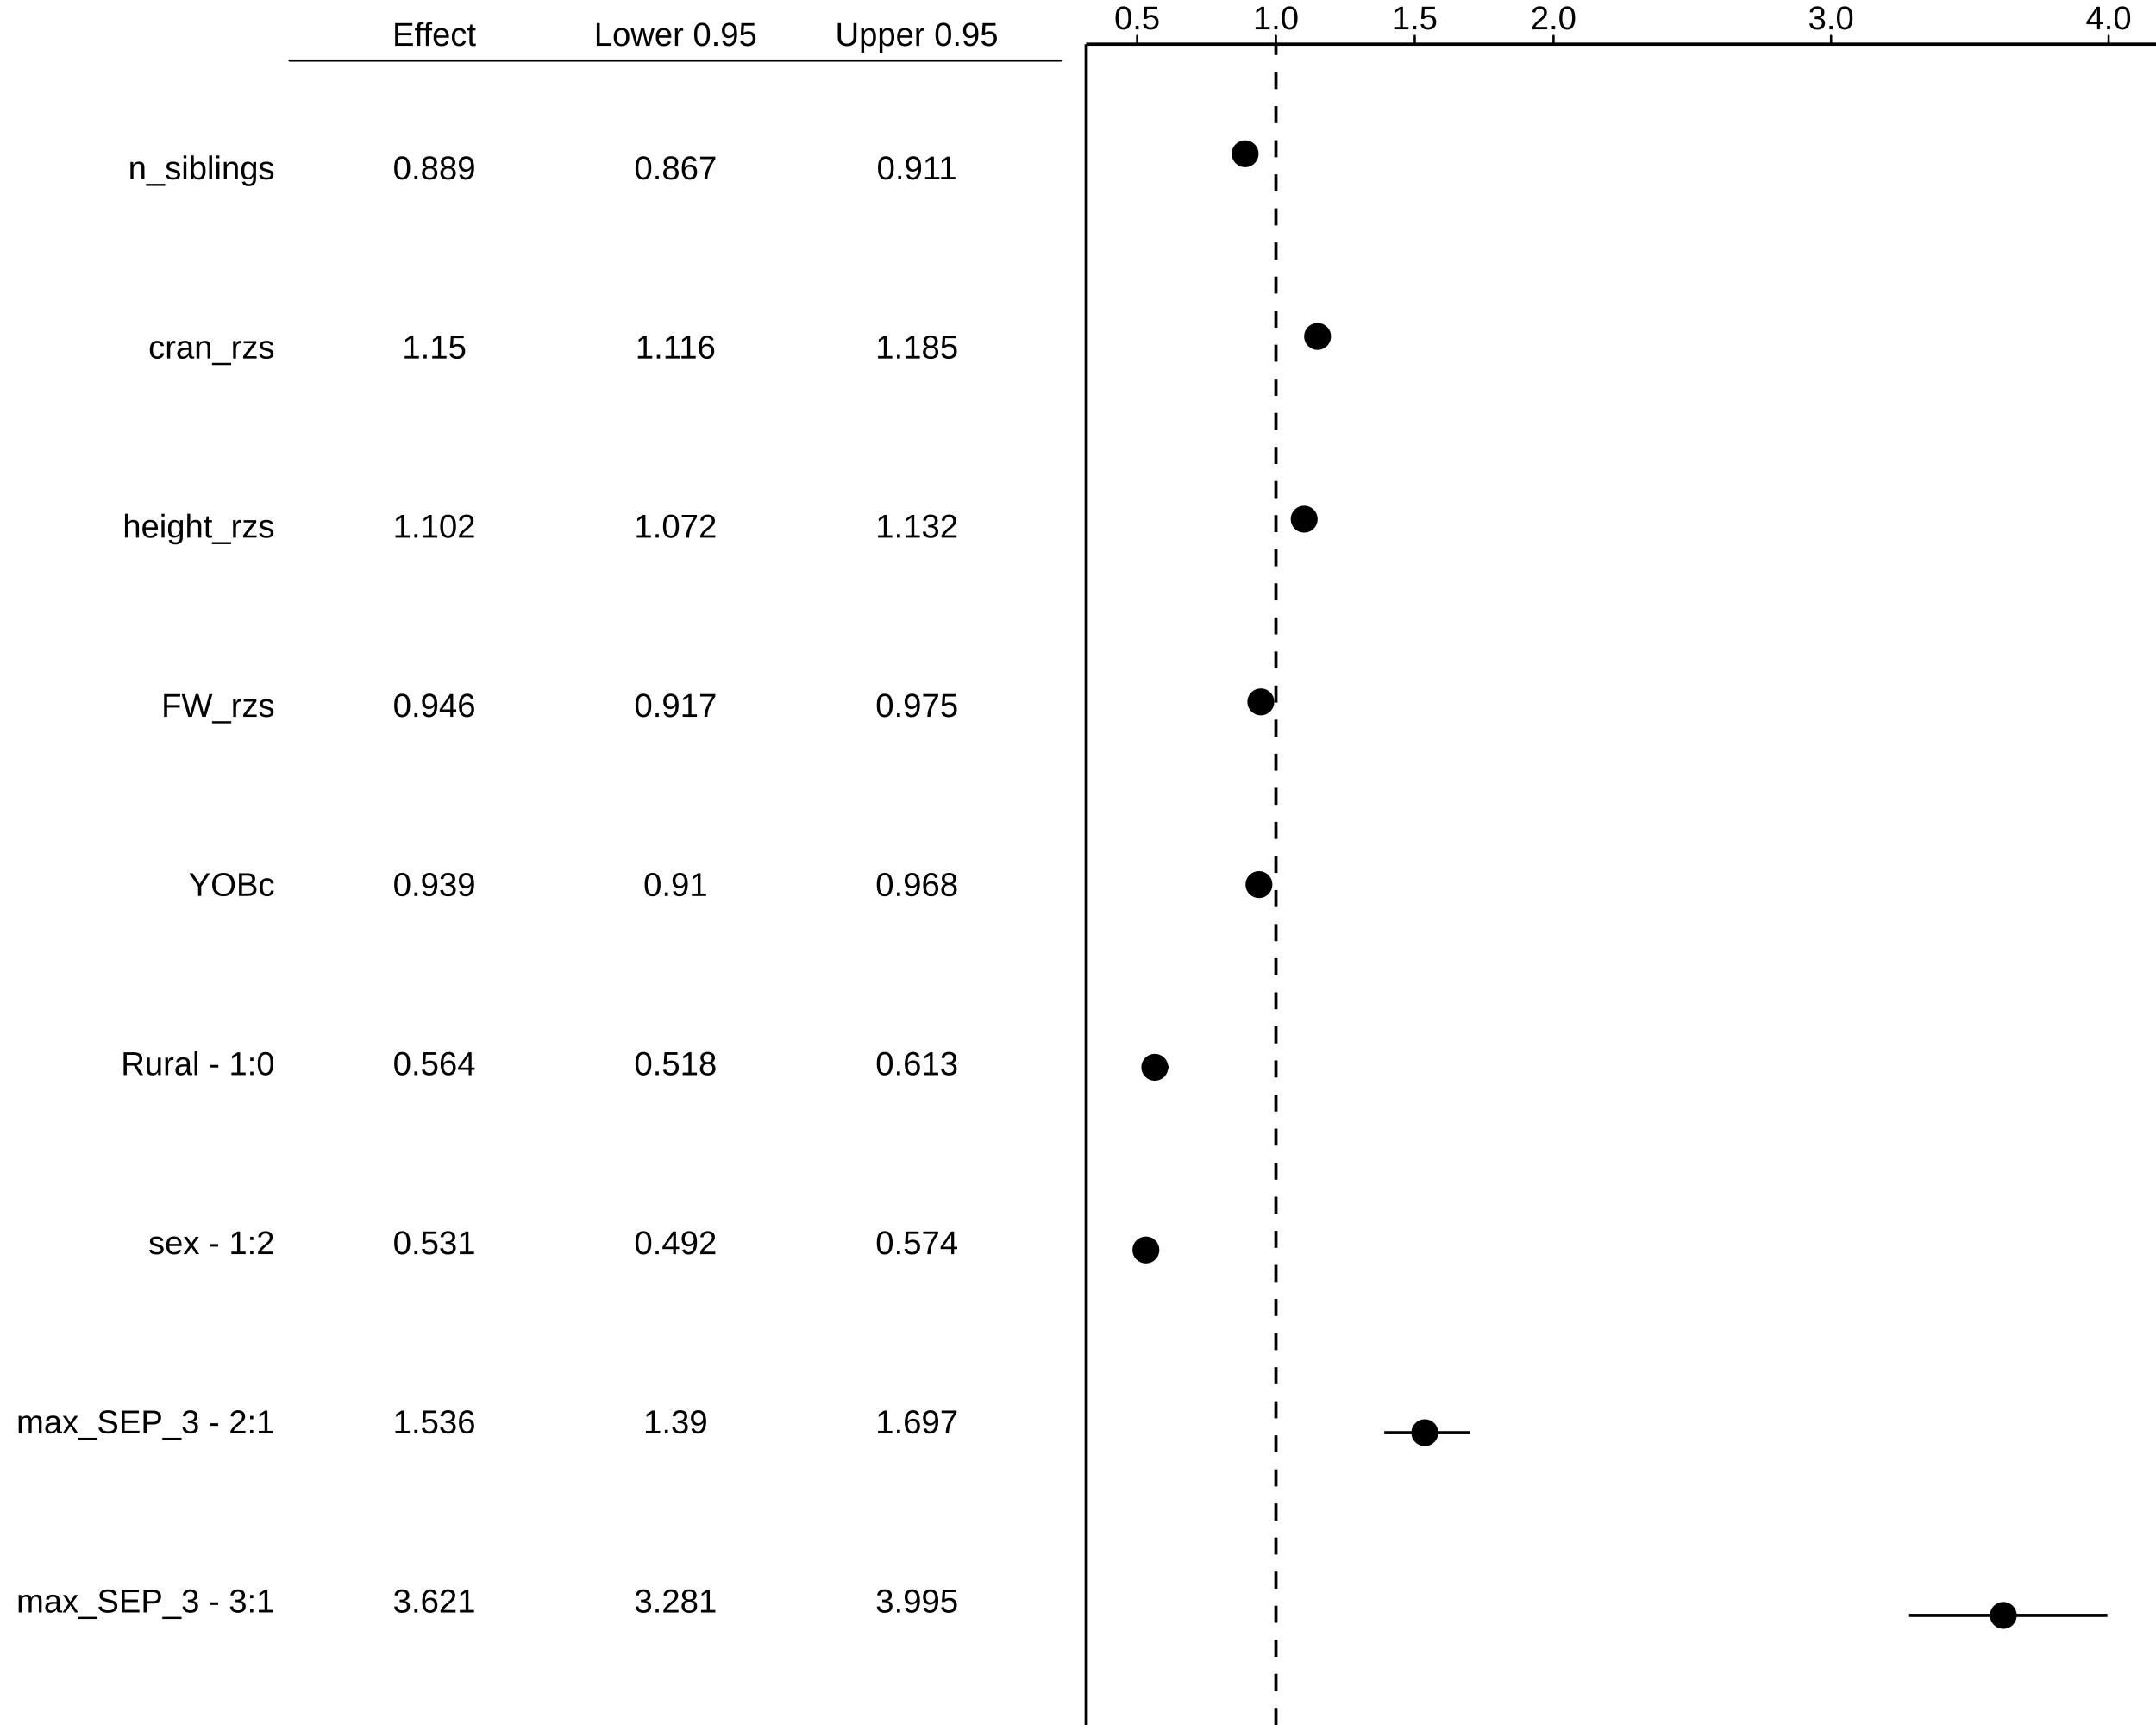
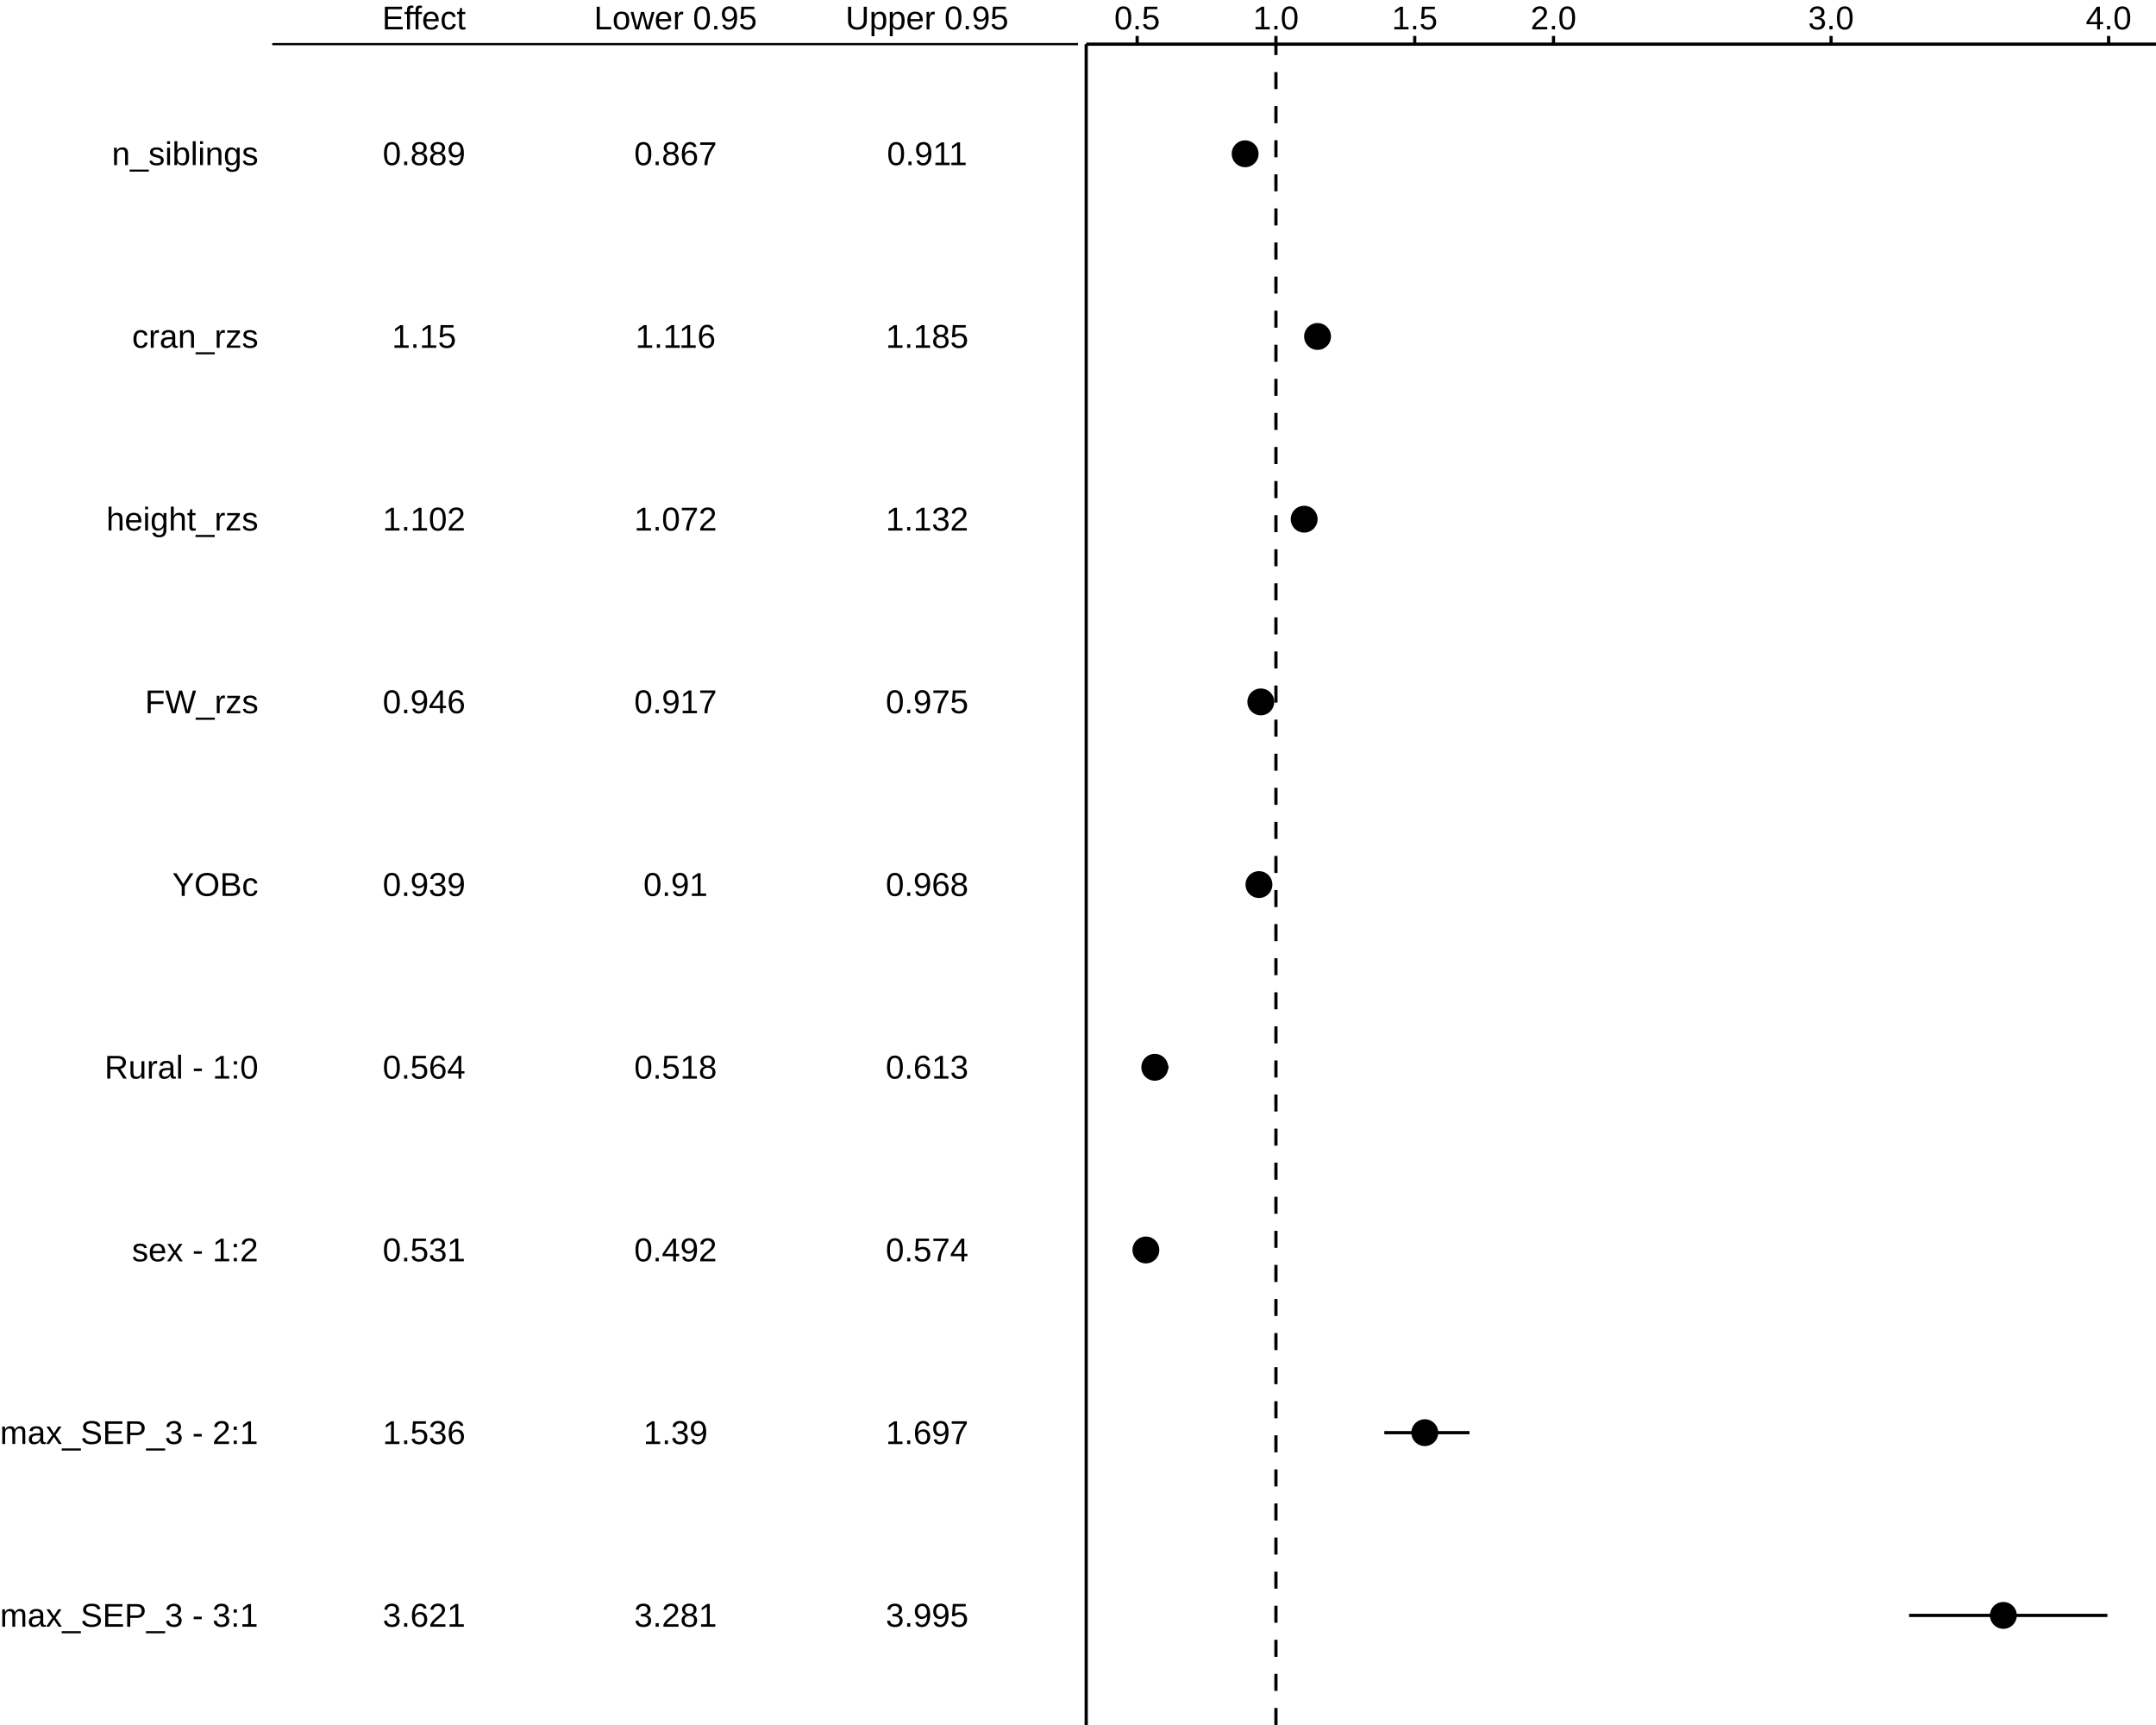
<svg xmlns="http://www.w3.org/2000/svg" viewBox="0 0 720.00 576.00">
  <defs>
    <style type="text/css">
    line, polyline, polygon, path, rect, circle {
      fill: none;
      stroke: #000000;
      stroke-linecap: round;
      stroke-linejoin: round;
      stroke-miterlimit: 10.00;
    }
  </style>
  </defs>
  <rect width="100%" height="100%" style="stroke: none; fill: #FFFFFF;" />
  <defs>
    <clipPath id="cpMC4wMHwzNjAuMDB8NTc2LjAwfDAuMDA=">
      <rect x="0.00" y="0.00" width="360.00" height="576.00" />
    </clipPath>
  </defs>
-   <defs>
-     <clipPath id="cpMC4wMHw3MjAuMDB8NTc2LjAwfDAuMDA=">
-       <rect x="0.00" y="0.00" width="720.00" height="576.00" />
-     </clipPath>
-   </defs>
-   <defs>
-     <clipPath id="cpOTYuNjl8MzU0LjUyfDU3MC41MnwyMC4yMg==">
-       <rect x="96.69" y="20.22" width="257.83" height="550.30" />
-     </clipPath>
-   </defs>
-   <g clip-path="url(#cpOTYuNjl8MzU0LjUyfDU3MC41MnwyMC4yMg==)">
-     <text x="131.22" y="59.91" style="font-size: 11.04px; font-family: Liberation Sans;" textLength="27.62px" lengthAdjust="spacingAndGlyphs">0.889</text>
-   </g>
-   <g clip-path="url(#cpOTYuNjl8MzU0LjUyfDU3MC41MnwyMC4yMg==)">
-     <text x="134.29" y="119.72" style="font-size: 11.04px; font-family: Liberation Sans;" textLength="21.48px" lengthAdjust="spacingAndGlyphs">1.15</text>
-   </g>
-   <g clip-path="url(#cpOTYuNjl8MzU0LjUyfDU3MC41MnwyMC4yMg==)">
-     <text x="131.22" y="179.54" style="font-size: 11.04px; font-family: Liberation Sans;" textLength="27.62px" lengthAdjust="spacingAndGlyphs">1.102</text>
-   </g>
-   <g clip-path="url(#cpOTYuNjl8MzU0LjUyfDU3MC41MnwyMC4yMg==)">
-     <text x="131.22" y="239.35" style="font-size: 11.04px; font-family: Liberation Sans;" textLength="27.62px" lengthAdjust="spacingAndGlyphs">0.946</text>
-   </g>
-   <g clip-path="url(#cpOTYuNjl8MzU0LjUyfDU3MC41MnwyMC4yMg==)">
-     <text x="131.22" y="299.17" style="font-size: 11.04px; font-family: Liberation Sans;" textLength="27.62px" lengthAdjust="spacingAndGlyphs">0.939</text>
-   </g>
-   <g clip-path="url(#cpOTYuNjl8MzU0LjUyfDU3MC41MnwyMC4yMg==)">
-     <text x="131.22" y="358.98" style="font-size: 11.04px; font-family: Liberation Sans;" textLength="27.62px" lengthAdjust="spacingAndGlyphs">0.564</text>
-   </g>
-   <g clip-path="url(#cpOTYuNjl8MzU0LjUyfDU3MC41MnwyMC4yMg==)">
-     <text x="131.22" y="418.80" style="font-size: 11.04px; font-family: Liberation Sans;" textLength="27.62px" lengthAdjust="spacingAndGlyphs">0.531</text>
-   </g>
-   <g clip-path="url(#cpOTYuNjl8MzU0LjUyfDU3MC41MnwyMC4yMg==)">
-     <text x="131.22" y="478.61" style="font-size: 11.04px; font-family: Liberation Sans;" textLength="27.62px" lengthAdjust="spacingAndGlyphs">1.536</text>
-   </g>
-   <g clip-path="url(#cpOTYuNjl8MzU0LjUyfDU3MC41MnwyMC4yMg==)">
-     <text x="131.22" y="538.43" style="font-size: 11.04px; font-family: Liberation Sans;" textLength="27.62px" lengthAdjust="spacingAndGlyphs">3.621</text>
-   </g>
-   <g clip-path="url(#cpOTYuNjl8MzU0LjUyfDU3MC41MnwyMC4yMg==)">
-     <text x="211.79" y="59.91" style="font-size: 11.04px; font-family: Liberation Sans;" textLength="27.62px" lengthAdjust="spacingAndGlyphs">0.867</text>
-   </g>
-   <g clip-path="url(#cpOTYuNjl8MzU0LjUyfDU3MC41MnwyMC4yMg==)">
-     <text x="212.20" y="119.72" style="font-size: 11.04px; font-family: Liberation Sans;" textLength="26.81px" lengthAdjust="spacingAndGlyphs">1.116</text>
-   </g>
-   <g clip-path="url(#cpOTYuNjl8MzU0LjUyfDU3MC41MnwyMC4yMg==)">
-     <text x="211.79" y="179.54" style="font-size: 11.04px; font-family: Liberation Sans;" textLength="27.62px" lengthAdjust="spacingAndGlyphs">1.072</text>
-   </g>
-   <g clip-path="url(#cpOTYuNjl8MzU0LjUyfDU3MC41MnwyMC4yMg==)">
-     <text x="211.79" y="239.35" style="font-size: 11.04px; font-family: Liberation Sans;" textLength="27.62px" lengthAdjust="spacingAndGlyphs">0.917</text>
-   </g>
-   <g clip-path="url(#cpOTYuNjl8MzU0LjUyfDU3MC41MnwyMC4yMg==)">
+   <rect x="0.00" y="0.00" width="360.00" height="576.00" style="stroke-width: 1.07; stroke: #FFFFFF; fill: #FFFFFF;" clip-path="url(#cpMC4wMHwzNjAuMDB8NTc2LjAwfDAuMDA=)" />
+   <defs>
+     <clipPath id="cpMC4wMHw3MjAuMDB8NTc2LjAwfDAuMDA=">
+       <rect x="0.00" y="0.00" width="720.00" height="576.00" />
+     </clipPath>
+   </defs>
+   <defs>
+     <clipPath id="cpOTEuMjF8MzYwLjAwfDU3Ni4wMHwxNC43NA==">
+       <rect x="91.21" y="14.74" width="268.79" height="561.26" />
+     </clipPath>
+   </defs>
+   <g clip-path="url(#cpOTEuMjF8MzYwLjAwfDU3Ni4wMHwxNC43NA==)">
+     <text x="127.80" y="55.14" style="font-size: 11.04px; font-family: Liberation Sans;" textLength="27.62px" lengthAdjust="spacingAndGlyphs">0.889</text>
+   </g>
+   <g clip-path="url(#cpOTEuMjF8MzYwLjAwfDU3Ni4wMHwxNC43NA==)">
+     <text x="130.87" y="116.15" style="font-size: 11.04px; font-family: Liberation Sans;" textLength="21.48px" lengthAdjust="spacingAndGlyphs">1.15</text>
+   </g>
+   <g clip-path="url(#cpOTEuMjF8MzYwLjAwfDU3Ni4wMHwxNC43NA==)">
+     <text x="127.80" y="177.16" style="font-size: 11.04px; font-family: Liberation Sans;" textLength="27.62px" lengthAdjust="spacingAndGlyphs">1.102</text>
+   </g>
+   <g clip-path="url(#cpOTEuMjF8MzYwLjAwfDU3Ni4wMHwxNC43NA==)">
+     <text x="127.80" y="238.16" style="font-size: 11.04px; font-family: Liberation Sans;" textLength="27.62px" lengthAdjust="spacingAndGlyphs">0.946</text>
+   </g>
+   <g clip-path="url(#cpOTEuMjF8MzYwLjAwfDU3Ni4wMHwxNC43NA==)">
+     <text x="127.80" y="299.17" style="font-size: 11.04px; font-family: Liberation Sans;" textLength="27.62px" lengthAdjust="spacingAndGlyphs">0.939</text>
+   </g>
+   <g clip-path="url(#cpOTEuMjF8MzYwLjAwfDU3Ni4wMHwxNC43NA==)">
+     <text x="127.80" y="360.17" style="font-size: 11.04px; font-family: Liberation Sans;" textLength="27.62px" lengthAdjust="spacingAndGlyphs">0.564</text>
+   </g>
+   <g clip-path="url(#cpOTEuMjF8MzYwLjAwfDU3Ni4wMHwxNC43NA==)">
+     <text x="127.80" y="421.18" style="font-size: 11.04px; font-family: Liberation Sans;" textLength="27.62px" lengthAdjust="spacingAndGlyphs">0.531</text>
+   </g>
+   <g clip-path="url(#cpOTEuMjF8MzYwLjAwfDU3Ni4wMHwxNC43NA==)">
+     <text x="127.80" y="482.19" style="font-size: 11.04px; font-family: Liberation Sans;" textLength="27.62px" lengthAdjust="spacingAndGlyphs">1.536</text>
+   </g>
+   <g clip-path="url(#cpOTEuMjF8MzYwLjAwfDU3Ni4wMHwxNC43NA==)">
+     <text x="127.80" y="543.19" style="font-size: 11.04px; font-family: Liberation Sans;" textLength="27.62px" lengthAdjust="spacingAndGlyphs">3.621</text>
+   </g>
+   <g clip-path="url(#cpOTEuMjF8MzYwLjAwfDU3Ni4wMHwxNC43NA==)">
+     <text x="211.79" y="55.14" style="font-size: 11.04px; font-family: Liberation Sans;" textLength="27.62px" lengthAdjust="spacingAndGlyphs">0.867</text>
+   </g>
+   <g clip-path="url(#cpOTEuMjF8MzYwLjAwfDU3Ni4wMHwxNC43NA==)">
+     <text x="212.20" y="116.15" style="font-size: 11.04px; font-family: Liberation Sans;" textLength="26.81px" lengthAdjust="spacingAndGlyphs">1.116</text>
+   </g>
+   <g clip-path="url(#cpOTEuMjF8MzYwLjAwfDU3Ni4wMHwxNC43NA==)">
+     <text x="211.79" y="177.16" style="font-size: 11.04px; font-family: Liberation Sans;" textLength="27.62px" lengthAdjust="spacingAndGlyphs">1.072</text>
+   </g>
+   <g clip-path="url(#cpOTEuMjF8MzYwLjAwfDU3Ni4wMHwxNC43NA==)">
+     <text x="211.79" y="238.16" style="font-size: 11.04px; font-family: Liberation Sans;" textLength="27.62px" lengthAdjust="spacingAndGlyphs">0.917</text>
+   </g>
+   <g clip-path="url(#cpOTEuMjF8MzYwLjAwfDU3Ni4wMHwxNC43NA==)">
    <text x="214.86" y="299.17" style="font-size: 11.04px; font-family: Liberation Sans;" textLength="21.48px" lengthAdjust="spacingAndGlyphs">0.91</text>
  </g>
-   <g clip-path="url(#cpOTYuNjl8MzU0LjUyfDU3MC41MnwyMC4yMg==)">
-     <text x="211.79" y="358.98" style="font-size: 11.04px; font-family: Liberation Sans;" textLength="27.62px" lengthAdjust="spacingAndGlyphs">0.518</text>
-   </g>
-   <g clip-path="url(#cpOTYuNjl8MzU0LjUyfDU3MC41MnwyMC4yMg==)">
-     <text x="211.79" y="418.80" style="font-size: 11.04px; font-family: Liberation Sans;" textLength="27.62px" lengthAdjust="spacingAndGlyphs">0.492</text>
-   </g>
-   <g clip-path="url(#cpOTYuNjl8MzU0LjUyfDU3MC41MnwyMC4yMg==)">
-     <text x="214.86" y="478.61" style="font-size: 11.04px; font-family: Liberation Sans;" textLength="21.48px" lengthAdjust="spacingAndGlyphs">1.39</text>
-   </g>
-   <g clip-path="url(#cpOTYuNjl8MzU0LjUyfDU3MC41MnwyMC4yMg==)">
-     <text x="211.79" y="538.43" style="font-size: 11.04px; font-family: Liberation Sans;" textLength="27.62px" lengthAdjust="spacingAndGlyphs">3.281</text>
-   </g>
-   <g clip-path="url(#cpOTYuNjl8MzU0LjUyfDU3MC41MnwyMC4yMg==)">
-     <text x="292.77" y="59.91" style="font-size: 11.04px; font-family: Liberation Sans;" textLength="26.81px" lengthAdjust="spacingAndGlyphs">0.911</text>
-   </g>
-   <g clip-path="url(#cpOTYuNjl8MzU0LjUyfDU3MC41MnwyMC4yMg==)">
-     <text x="292.37" y="119.72" style="font-size: 11.04px; font-family: Liberation Sans;" textLength="27.62px" lengthAdjust="spacingAndGlyphs">1.185</text>
-   </g>
-   <g clip-path="url(#cpOTYuNjl8MzU0LjUyfDU3MC41MnwyMC4yMg==)">
-     <text x="292.37" y="179.54" style="font-size: 11.04px; font-family: Liberation Sans;" textLength="27.62px" lengthAdjust="spacingAndGlyphs">1.132</text>
-   </g>
-   <g clip-path="url(#cpOTYuNjl8MzU0LjUyfDU3MC41MnwyMC4yMg==)">
-     <text x="292.37" y="239.35" style="font-size: 11.04px; font-family: Liberation Sans;" textLength="27.62px" lengthAdjust="spacingAndGlyphs">0.975</text>
-   </g>
-   <g clip-path="url(#cpOTYuNjl8MzU0LjUyfDU3MC41MnwyMC4yMg==)">
-     <text x="292.37" y="299.17" style="font-size: 11.04px; font-family: Liberation Sans;" textLength="27.62px" lengthAdjust="spacingAndGlyphs">0.968</text>
-   </g>
-   <g clip-path="url(#cpOTYuNjl8MzU0LjUyfDU3MC41MnwyMC4yMg==)">
-     <text x="292.37" y="358.98" style="font-size: 11.04px; font-family: Liberation Sans;" textLength="27.62px" lengthAdjust="spacingAndGlyphs">0.613</text>
-   </g>
-   <g clip-path="url(#cpOTYuNjl8MzU0LjUyfDU3MC41MnwyMC4yMg==)">
-     <text x="292.37" y="418.80" style="font-size: 11.04px; font-family: Liberation Sans;" textLength="27.62px" lengthAdjust="spacingAndGlyphs">0.574</text>
-   </g>
-   <g clip-path="url(#cpOTYuNjl8MzU0LjUyfDU3MC41MnwyMC4yMg==)">
-     <text x="292.37" y="478.61" style="font-size: 11.04px; font-family: Liberation Sans;" textLength="27.62px" lengthAdjust="spacingAndGlyphs">1.697</text>
-   </g>
-   <g clip-path="url(#cpOTYuNjl8MzU0LjUyfDU3MC41MnwyMC4yMg==)">
-     <text x="292.37" y="538.43" style="font-size: 11.04px; font-family: Liberation Sans;" textLength="27.62px" lengthAdjust="spacingAndGlyphs">3.995</text>
-   </g>
-   <defs>
-     <clipPath id="cpMC4wMHw3MjAuMDB8NTc2LjAwfDAuMDA=">
-       <rect x="0.00" y="0.00" width="720.00" height="576.00" />
-     </clipPath>
-   </defs>
-   <polyline points="96.69,20.22 354.52,20.22 " style="stroke-width: 0.75;" clip-path="url(#cpMC4wMHw3MjAuMDB8NTc2LjAwfDAuMDA=)" />
-   <g clip-path="url(#cpMC4wMHw3MjAuMDB8NTc2LjAwfDAuMDA=)">
-     <text x="131.06" y="15.29" style="font-size: 11.00px; font-family: Liberation Sans;" textLength="27.95px" lengthAdjust="spacingAndGlyphs">Effect</text>
-   </g>
-   <g clip-path="url(#cpMC4wMHw3MjAuMDB8NTc2LjAwfDAuMDA=)">
-     <text x="198.37" y="15.29" style="font-size: 11.00px; font-family: Liberation Sans;" textLength="54.47px" lengthAdjust="spacingAndGlyphs">Lower 0.95</text>
-   </g>
-   <g clip-path="url(#cpMC4wMHw3MjAuMDB8NTc2LjAwfDAuMDA=)">
-     <text x="278.94" y="15.29" style="font-size: 11.00px; font-family: Liberation Sans;" textLength="54.47px" lengthAdjust="spacingAndGlyphs">Upper 0.95</text>
-   </g>
-   <g clip-path="url(#cpMC4wMHw3MjAuMDB8NTc2LjAwfDAuMDA=)">
-     <text x="5.48" y="538.41" style="font-size: 11.00px; font-family: Liberation Sans;" textLength="86.28px" lengthAdjust="spacingAndGlyphs">max_SEP_3 - 3:1</text>
-   </g>
-   <g clip-path="url(#cpMC4wMHw3MjAuMDB8NTc2LjAwfDAuMDA=)">
-     <text x="5.48" y="478.60" style="font-size: 11.00px; font-family: Liberation Sans;" textLength="86.28px" lengthAdjust="spacingAndGlyphs">max_SEP_3 - 2:1</text>
-   </g>
-   <g clip-path="url(#cpMC4wMHw3MjAuMDB8NTc2LjAwfDAuMDA=)">
-     <text x="49.54" y="418.78" style="font-size: 11.00px; font-family: Liberation Sans;" textLength="42.22px" lengthAdjust="spacingAndGlyphs">sex - 1:2</text>
-   </g>
-   <g clip-path="url(#cpMC4wMHw3MjAuMDB8NTc2LjAwfDAuMDA=)">
-     <text x="40.39" y="358.97" style="font-size: 11.00px; font-family: Liberation Sans;" textLength="51.38px" lengthAdjust="spacingAndGlyphs">Rural - 1:0</text>
-   </g>
-   <g clip-path="url(#cpMC4wMHw3MjAuMDB8NTc2LjAwfDAuMDA=)">
-     <text x="63.01" y="299.15" style="font-size: 11.00px; font-family: Liberation Sans;" textLength="28.75px" lengthAdjust="spacingAndGlyphs">YOBc</text>
-   </g>
-   <g clip-path="url(#cpMC4wMHw3MjAuMDB8NTc2LjAwfDAuMDA=)">
-     <text x="53.89" y="239.34" style="font-size: 11.00px; font-family: Liberation Sans;" textLength="37.88px" lengthAdjust="spacingAndGlyphs">FW_rzs</text>
-   </g>
-   <g clip-path="url(#cpMC4wMHw3MjAuMDB8NTc2LjAwfDAuMDA=)">
-     <text x="40.98" y="179.52" style="font-size: 11.00px; font-family: Liberation Sans;" textLength="50.78px" lengthAdjust="spacingAndGlyphs">height_rzs</text>
-   </g>
-   <g clip-path="url(#cpMC4wMHw3MjAuMDB8NTc2LjAwfDAuMDA=)">
-     <text x="49.57" y="119.71" style="font-size: 11.00px; font-family: Liberation Sans;" textLength="42.19px" lengthAdjust="spacingAndGlyphs">cran_rzs</text>
-   </g>
-   <g clip-path="url(#cpMC4wMHw3MjAuMDB8NTc2LjAwfDAuMDA=)">
-     <text x="42.82" y="59.89" style="font-size: 11.00px; font-family: Liberation Sans;" textLength="48.94px" lengthAdjust="spacingAndGlyphs">n_siblings</text>
+   <g clip-path="url(#cpOTEuMjF8MzYwLjAwfDU3Ni4wMHwxNC43NA==)">
+     <text x="211.79" y="360.17" style="font-size: 11.04px; font-family: Liberation Sans;" textLength="27.62px" lengthAdjust="spacingAndGlyphs">0.518</text>
+   </g>
+   <g clip-path="url(#cpOTEuMjF8MzYwLjAwfDU3Ni4wMHwxNC43NA==)">
+     <text x="211.79" y="421.18" style="font-size: 11.04px; font-family: Liberation Sans;" textLength="27.62px" lengthAdjust="spacingAndGlyphs">0.492</text>
+   </g>
+   <g clip-path="url(#cpOTEuMjF8MzYwLjAwfDU3Ni4wMHwxNC43NA==)">
+     <text x="214.86" y="482.19" style="font-size: 11.04px; font-family: Liberation Sans;" textLength="21.48px" lengthAdjust="spacingAndGlyphs">1.39</text>
+   </g>
+   <g clip-path="url(#cpOTEuMjF8MzYwLjAwfDU3Ni4wMHwxNC43NA==)">
+     <text x="211.79" y="543.19" style="font-size: 11.04px; font-family: Liberation Sans;" textLength="27.62px" lengthAdjust="spacingAndGlyphs">3.281</text>
+   </g>
+   <g clip-path="url(#cpOTEuMjF8MzYwLjAwfDU3Ni4wMHwxNC43NA==)">
+     <text x="296.20" y="55.14" style="font-size: 11.04px; font-family: Liberation Sans;" textLength="26.81px" lengthAdjust="spacingAndGlyphs">0.911</text>
+   </g>
+   <g clip-path="url(#cpOTEuMjF8MzYwLjAwfDU3Ni4wMHwxNC43NA==)">
+     <text x="295.79" y="116.15" style="font-size: 11.04px; font-family: Liberation Sans;" textLength="27.62px" lengthAdjust="spacingAndGlyphs">1.185</text>
+   </g>
+   <g clip-path="url(#cpOTEuMjF8MzYwLjAwfDU3Ni4wMHwxNC43NA==)">
+     <text x="295.79" y="177.16" style="font-size: 11.04px; font-family: Liberation Sans;" textLength="27.62px" lengthAdjust="spacingAndGlyphs">1.132</text>
+   </g>
+   <g clip-path="url(#cpOTEuMjF8MzYwLjAwfDU3Ni4wMHwxNC43NA==)">
+     <text x="295.79" y="238.16" style="font-size: 11.04px; font-family: Liberation Sans;" textLength="27.62px" lengthAdjust="spacingAndGlyphs">0.975</text>
+   </g>
+   <g clip-path="url(#cpOTEuMjF8MzYwLjAwfDU3Ni4wMHwxNC43NA==)">
+     <text x="295.79" y="299.17" style="font-size: 11.04px; font-family: Liberation Sans;" textLength="27.62px" lengthAdjust="spacingAndGlyphs">0.968</text>
+   </g>
+   <g clip-path="url(#cpOTEuMjF8MzYwLjAwfDU3Ni4wMHwxNC43NA==)">
+     <text x="295.79" y="360.17" style="font-size: 11.04px; font-family: Liberation Sans;" textLength="27.62px" lengthAdjust="spacingAndGlyphs">0.613</text>
+   </g>
+   <g clip-path="url(#cpOTEuMjF8MzYwLjAwfDU3Ni4wMHwxNC43NA==)">
+     <text x="295.79" y="421.18" style="font-size: 11.04px; font-family: Liberation Sans;" textLength="27.62px" lengthAdjust="spacingAndGlyphs">0.574</text>
+   </g>
+   <g clip-path="url(#cpOTEuMjF8MzYwLjAwfDU3Ni4wMHwxNC43NA==)">
+     <text x="295.79" y="482.19" style="font-size: 11.04px; font-family: Liberation Sans;" textLength="27.62px" lengthAdjust="spacingAndGlyphs">1.697</text>
+   </g>
+   <g clip-path="url(#cpOTEuMjF8MzYwLjAwfDU3Ni4wMHwxNC43NA==)">
+     <text x="295.79" y="543.19" style="font-size: 11.04px; font-family: Liberation Sans;" textLength="27.62px" lengthAdjust="spacingAndGlyphs">3.995</text>
+   </g>
+   <defs>
+     <clipPath id="cpMC4wMHw3MjAuMDB8NTc2LjAwfDAuMDA=">
+       <rect x="0.00" y="0.00" width="720.00" height="576.00" />
+     </clipPath>
+   </defs>
+   <polyline points="91.21,14.74 360.00,14.74 " style="stroke-width: 0.75;" clip-path="url(#cpMC4wMHw3MjAuMDB8NTc2LjAwfDAuMDA=)" />
+   <g clip-path="url(#cpMC4wMHw3MjAuMDB8NTc2LjAwfDAuMDA=)">
+     <text x="127.63" y="9.81" style="font-size: 11.00px; font-family: Liberation Sans;" textLength="27.95px" lengthAdjust="spacingAndGlyphs">Effect</text>
+   </g>
+   <g clip-path="url(#cpMC4wMHw3MjAuMDB8NTc2LjAwfDAuMDA=)">
+     <text x="198.37" y="9.81" style="font-size: 11.00px; font-family: Liberation Sans;" textLength="54.47px" lengthAdjust="spacingAndGlyphs">Lower 0.95</text>
+   </g>
+   <g clip-path="url(#cpMC4wMHw3MjAuMDB8NTc2LjAwfDAuMDA=)">
+     <text x="282.37" y="9.81" style="font-size: 11.00px; font-family: Liberation Sans;" textLength="54.47px" lengthAdjust="spacingAndGlyphs">Upper 0.95</text>
+   </g>
+   <g clip-path="url(#cpMC4wMHw3MjAuMDB8NTc2LjAwfDAuMDA=)">
+     <text x="0.00" y="543.18" style="font-size: 11.00px; font-family: Liberation Sans;" textLength="86.28px" lengthAdjust="spacingAndGlyphs">max_SEP_3 - 3:1</text>
+   </g>
+   <g clip-path="url(#cpMC4wMHw3MjAuMDB8NTc2LjAwfDAuMDA=)">
+     <text x="0.00" y="482.17" style="font-size: 11.00px; font-family: Liberation Sans;" textLength="86.28px" lengthAdjust="spacingAndGlyphs">max_SEP_3 - 2:1</text>
+   </g>
+   <g clip-path="url(#cpMC4wMHw3MjAuMDB8NTc2LjAwfDAuMDA=)">
+     <text x="44.06" y="421.17" style="font-size: 11.00px; font-family: Liberation Sans;" textLength="42.22px" lengthAdjust="spacingAndGlyphs">sex - 1:2</text>
+   </g>
+   <g clip-path="url(#cpMC4wMHw3MjAuMDB8NTc2LjAwfDAuMDA=)">
+     <text x="34.91" y="360.16" style="font-size: 11.00px; font-family: Liberation Sans;" textLength="51.38px" lengthAdjust="spacingAndGlyphs">Rural - 1:0</text>
+   </g>
+   <g clip-path="url(#cpMC4wMHw3MjAuMDB8NTc2LjAwfDAuMDA=)">
+     <text x="57.53" y="299.15" style="font-size: 11.00px; font-family: Liberation Sans;" textLength="28.75px" lengthAdjust="spacingAndGlyphs">YOBc</text>
+   </g>
+   <g clip-path="url(#cpMC4wMHw3MjAuMDB8NTc2LjAwfDAuMDA=)">
+     <text x="48.41" y="238.15" style="font-size: 11.00px; font-family: Liberation Sans;" textLength="37.88px" lengthAdjust="spacingAndGlyphs">FW_rzs</text>
+   </g>
+   <g clip-path="url(#cpMC4wMHw3MjAuMDB8NTc2LjAwfDAuMDA=)">
+     <text x="35.50" y="177.14" style="font-size: 11.00px; font-family: Liberation Sans;" textLength="50.78px" lengthAdjust="spacingAndGlyphs">height_rzs</text>
+   </g>
+   <g clip-path="url(#cpMC4wMHw3MjAuMDB8NTc2LjAwfDAuMDA=)">
+     <text x="44.09" y="116.13" style="font-size: 11.00px; font-family: Liberation Sans;" textLength="42.19px" lengthAdjust="spacingAndGlyphs">cran_rzs</text>
+   </g>
+   <g clip-path="url(#cpMC4wMHw3MjAuMDB8NTc2LjAwfDAuMDA=)">
+     <text x="37.34" y="55.13" style="font-size: 11.00px; font-family: Liberation Sans;" textLength="48.94px" lengthAdjust="spacingAndGlyphs">n_siblings</text>
  </g>
  <defs>
    <clipPath id="cpMzYwLjAwfDcyMC4wMHw1NzYuMDB8MC4wMA==">
      <rect x="360.00" y="0.00" width="360.00" height="576.00" />
    </clipPath>
  </defs>
+   <rect x="360.00" y="0.00" width="360.00" height="576.00" style="stroke-width: 1.07; stroke: #FFFFFF; fill: #FFFFFF;" clip-path="url(#cpMzYwLjAwfDcyMC4wMHw1NzYuMDB8MC4wMA==)" />
  <defs>
    <clipPath id="cpMC4wMHw3MjAuMDB8NTc2LjAwfDAuMDA=">
      <rect x="0.00" y="0.00" width="720.00" height="576.00" />
    </clipPath>
  </defs>
  <defs>
    <clipPath id="cpMzYyLjc0fDcyMC4wMHw1NzYuMDB8MTQuNzQ=">
      <rect x="362.74" y="14.74" width="357.26" height="561.26" />
    </clipPath>
  </defs>
  <line x1="413.78" y1="51.35" x2="417.88" y2="51.35" style="stroke-width: 1.07; stroke-linecap: butt;" clip-path="url(#cpMzYyLjc0fDcyMC4wMHw1NzYuMDB8MTQuNzQ=)" />
  <line x1="436.82" y1="112.35" x2="443.28" y2="112.35" style="stroke-width: 1.07; stroke-linecap: butt;" clip-path="url(#cpMzYyLjc0fDcyMC4wMHw1NzYuMDB8MTQuNzQ=)" />
  <line x1="432.78" y1="173.36" x2="438.36" y2="173.36" style="stroke-width: 1.07; stroke-linecap: butt;" clip-path="url(#cpMzYyLjc0fDcyMC4wMHw1NzYuMDB8MTQuNzQ=)" />
  <line x1="418.42" y1="234.37" x2="423.77" y2="234.37" style="stroke-width: 1.07; stroke-linecap: butt;" clip-path="url(#cpMzYyLjc0fDcyMC4wMHw1NzYuMDB8MTQuNzQ=)" />
  <line x1="417.77" y1="295.37" x2="423.16" y2="295.37" style="stroke-width: 1.07; stroke-linecap: butt;" clip-path="url(#cpMzYyLjc0fDcyMC4wMHw1NzYuMDB8MTQuNzQ=)" />
  <line x1="381.43" y1="356.38" x2="390.22" y2="356.38" style="stroke-width: 1.07; stroke-linecap: butt;" clip-path="url(#cpMzYyLjc0fDcyMC4wMHw1NzYuMDB8MTQuNzQ=)" />
  <line x1="378.98" y1="417.38" x2="386.66" y2="417.38" style="stroke-width: 1.07; stroke-linecap: butt;" clip-path="url(#cpMzYyLjc0fDcyMC4wMHw1NzYuMDB8MTQuNzQ=)" />
  <line x1="462.29" y1="478.39" x2="490.75" y2="478.39" style="stroke-width: 1.07; stroke-linecap: butt;" clip-path="url(#cpMzYyLjc0fDcyMC4wMHw1NzYuMDB8MTQuNzQ=)" />
  <line x1="637.55" y1="539.40" x2="703.76" y2="539.40" style="stroke-width: 1.07; stroke-linecap: butt;" clip-path="url(#cpMzYyLjc0fDcyMC4wMHw1NzYuMDB8MTQuNzQ=)" />
  <circle cx="415.81" cy="51.35" r="2.84pt" style="stroke-width: 1.42; fill: #000000;" clip-path="url(#cpMzYyLjc0fDcyMC4wMHw1NzYuMDB8MTQuNzQ=)" />
  <circle cx="440.00" cy="112.35" r="2.84pt" style="stroke-width: 1.42; fill: #000000;" clip-path="url(#cpMzYyLjc0fDcyMC4wMHw1NzYuMDB8MTQuNzQ=)" />
  <circle cx="435.53" cy="173.36" r="2.84pt" style="stroke-width: 1.42; fill: #000000;" clip-path="url(#cpMzYyLjc0fDcyMC4wMHw1NzYuMDB8MTQuNzQ=)" />
  <circle cx="421.05" cy="234.37" r="2.84pt" style="stroke-width: 1.42; fill: #000000;" clip-path="url(#cpMzYyLjc0fDcyMC4wMHw1NzYuMDB8MTQuNzQ=)" />
  <circle cx="420.43" cy="295.37" r="2.84pt" style="stroke-width: 1.42; fill: #000000;" clip-path="url(#cpMzYyLjc0fDcyMC4wMHw1NzYuMDB8MTQuNzQ=)" />
  <circle cx="385.64" cy="356.38" r="2.84pt" style="stroke-width: 1.42; fill: #000000;" clip-path="url(#cpMzYyLjc0fDcyMC4wMHw1NzYuMDB8MTQuNzQ=)" />
  <circle cx="382.67" cy="417.38" r="2.84pt" style="stroke-width: 1.42; fill: #000000;" clip-path="url(#cpMzYyLjc0fDcyMC4wMHw1NzYuMDB8MTQuNzQ=)" />
  <circle cx="475.81" cy="478.39" r="2.84pt" style="stroke-width: 1.42; fill: #000000;" clip-path="url(#cpMzYyLjc0fDcyMC4wMHw1NzYuMDB8MTQuNzQ=)" />
  <circle cx="669.03" cy="539.40" r="2.84pt" style="stroke-width: 1.42; fill: #000000;" clip-path="url(#cpMzYyLjc0fDcyMC4wMHw1NzYuMDB8MTQuNzQ=)" />
  <line x1="426.10" y1="576.00" x2="426.10" y2="14.74" style="stroke-width: 1.07; stroke-dasharray: 5.69,5.69; stroke-linecap: butt;" clip-path="url(#cpMzYyLjc0fDcyMC4wMHw1NzYuMDB8MTQuNzQ=)" />
  <defs>
    <clipPath id="cpMC4wMHw3MjAuMDB8NTc2LjAwfDAuMDA=">
      <rect x="0.00" y="0.00" width="720.00" height="576.00" />
    </clipPath>
  </defs>
  <polyline points="362.74,14.74 720.00,14.74 " style="stroke-width: 1.07; stroke-linecap: butt;" clip-path="url(#cpMC4wMHw3MjAuMDB8NTc2LjAwfDAuMDA=)" />
  <g clip-path="url(#cpMC4wMHw3MjAuMDB8NTc2LjAwfDAuMDA=)">
    <text x="372.10" y="9.81" style="font-size: 11.00px; font-family: Liberation Sans;" textLength="15.31px" lengthAdjust="spacingAndGlyphs">0.5</text>
  </g>
  <g clip-path="url(#cpMC4wMHw3MjAuMDB8NTc2LjAwfDAuMDA=)">
    <text x="418.45" y="9.81" style="font-size: 11.00px; font-family: Liberation Sans;" textLength="15.31px" lengthAdjust="spacingAndGlyphs">1.0</text>
  </g>
  <g clip-path="url(#cpMC4wMHw3MjAuMDB8NTc2LjAwfDAuMDA=)">
    <text x="464.79" y="9.81" style="font-size: 11.00px; font-family: Liberation Sans;" textLength="15.31px" lengthAdjust="spacingAndGlyphs">1.5</text>
  </g>
  <g clip-path="url(#cpMC4wMHw3MjAuMDB8NTc2LjAwfDAuMDA=)">
    <text x="511.14" y="9.81" style="font-size: 11.00px; font-family: Liberation Sans;" textLength="15.31px" lengthAdjust="spacingAndGlyphs">2.0</text>
  </g>
  <g clip-path="url(#cpMC4wMHw3MjAuMDB8NTc2LjAwfDAuMDA=)">
    <text x="603.83" y="9.81" style="font-size: 11.00px; font-family: Liberation Sans;" textLength="15.31px" lengthAdjust="spacingAndGlyphs">3.0</text>
  </g>
  <g clip-path="url(#cpMC4wMHw3MjAuMDB8NTc2LjAwfDAuMDA=)">
    <text x="696.53" y="9.81" style="font-size: 11.00px; font-family: Liberation Sans;" textLength="15.31px" lengthAdjust="spacingAndGlyphs">4.0</text>
  </g>
-   <polyline points="379.76,14.74 379.76,12.00 " style="stroke-width: 0.75;" clip-path="url(#cpMC4wMHw3MjAuMDB8NTc2LjAwfDAuMDA=)" />
-   <polyline points="426.10,14.74 426.10,12.00 " style="stroke-width: 0.75;" clip-path="url(#cpMC4wMHw3MjAuMDB8NTc2LjAwfDAuMDA=)" />
-   <polyline points="472.45,14.74 472.45,12.00 " style="stroke-width: 0.75;" clip-path="url(#cpMC4wMHw3MjAuMDB8NTc2LjAwfDAuMDA=)" />
-   <polyline points="518.80,14.74 518.80,12.00 " style="stroke-width: 0.75;" clip-path="url(#cpMC4wMHw3MjAuMDB8NTc2LjAwfDAuMDA=)" />
-   <polyline points="611.49,14.74 611.49,12.00 " style="stroke-width: 0.75;" clip-path="url(#cpMC4wMHw3MjAuMDB8NTc2LjAwfDAuMDA=)" />
-   <polyline points="704.18,14.74 704.18,12.00 " style="stroke-width: 0.75;" clip-path="url(#cpMC4wMHw3MjAuMDB8NTc2LjAwfDAuMDA=)" />
+   <polyline points="379.76,14.74 379.76,12.00 " style="stroke-width: 1.07; stroke-linecap: butt;" clip-path="url(#cpMC4wMHw3MjAuMDB8NTc2LjAwfDAuMDA=)" />
+   <polyline points="426.10,14.74 426.10,12.00 " style="stroke-width: 1.07; stroke-linecap: butt;" clip-path="url(#cpMC4wMHw3MjAuMDB8NTc2LjAwfDAuMDA=)" />
+   <polyline points="472.45,14.74 472.45,12.00 " style="stroke-width: 1.07; stroke-linecap: butt;" clip-path="url(#cpMC4wMHw3MjAuMDB8NTc2LjAwfDAuMDA=)" />
+   <polyline points="518.80,14.74 518.80,12.00 " style="stroke-width: 1.07; stroke-linecap: butt;" clip-path="url(#cpMC4wMHw3MjAuMDB8NTc2LjAwfDAuMDA=)" />
+   <polyline points="611.49,14.74 611.49,12.00 " style="stroke-width: 1.07; stroke-linecap: butt;" clip-path="url(#cpMC4wMHw3MjAuMDB8NTc2LjAwfDAuMDA=)" />
+   <polyline points="704.18,14.74 704.18,12.00 " style="stroke-width: 1.07; stroke-linecap: butt;" clip-path="url(#cpMC4wMHw3MjAuMDB8NTc2LjAwfDAuMDA=)" />
  <polyline points="362.74,576.00 362.74,14.74 " style="stroke-width: 1.07; stroke-linecap: butt;" clip-path="url(#cpMC4wMHw3MjAuMDB8NTc2LjAwfDAuMDA=)" />
</svg>
